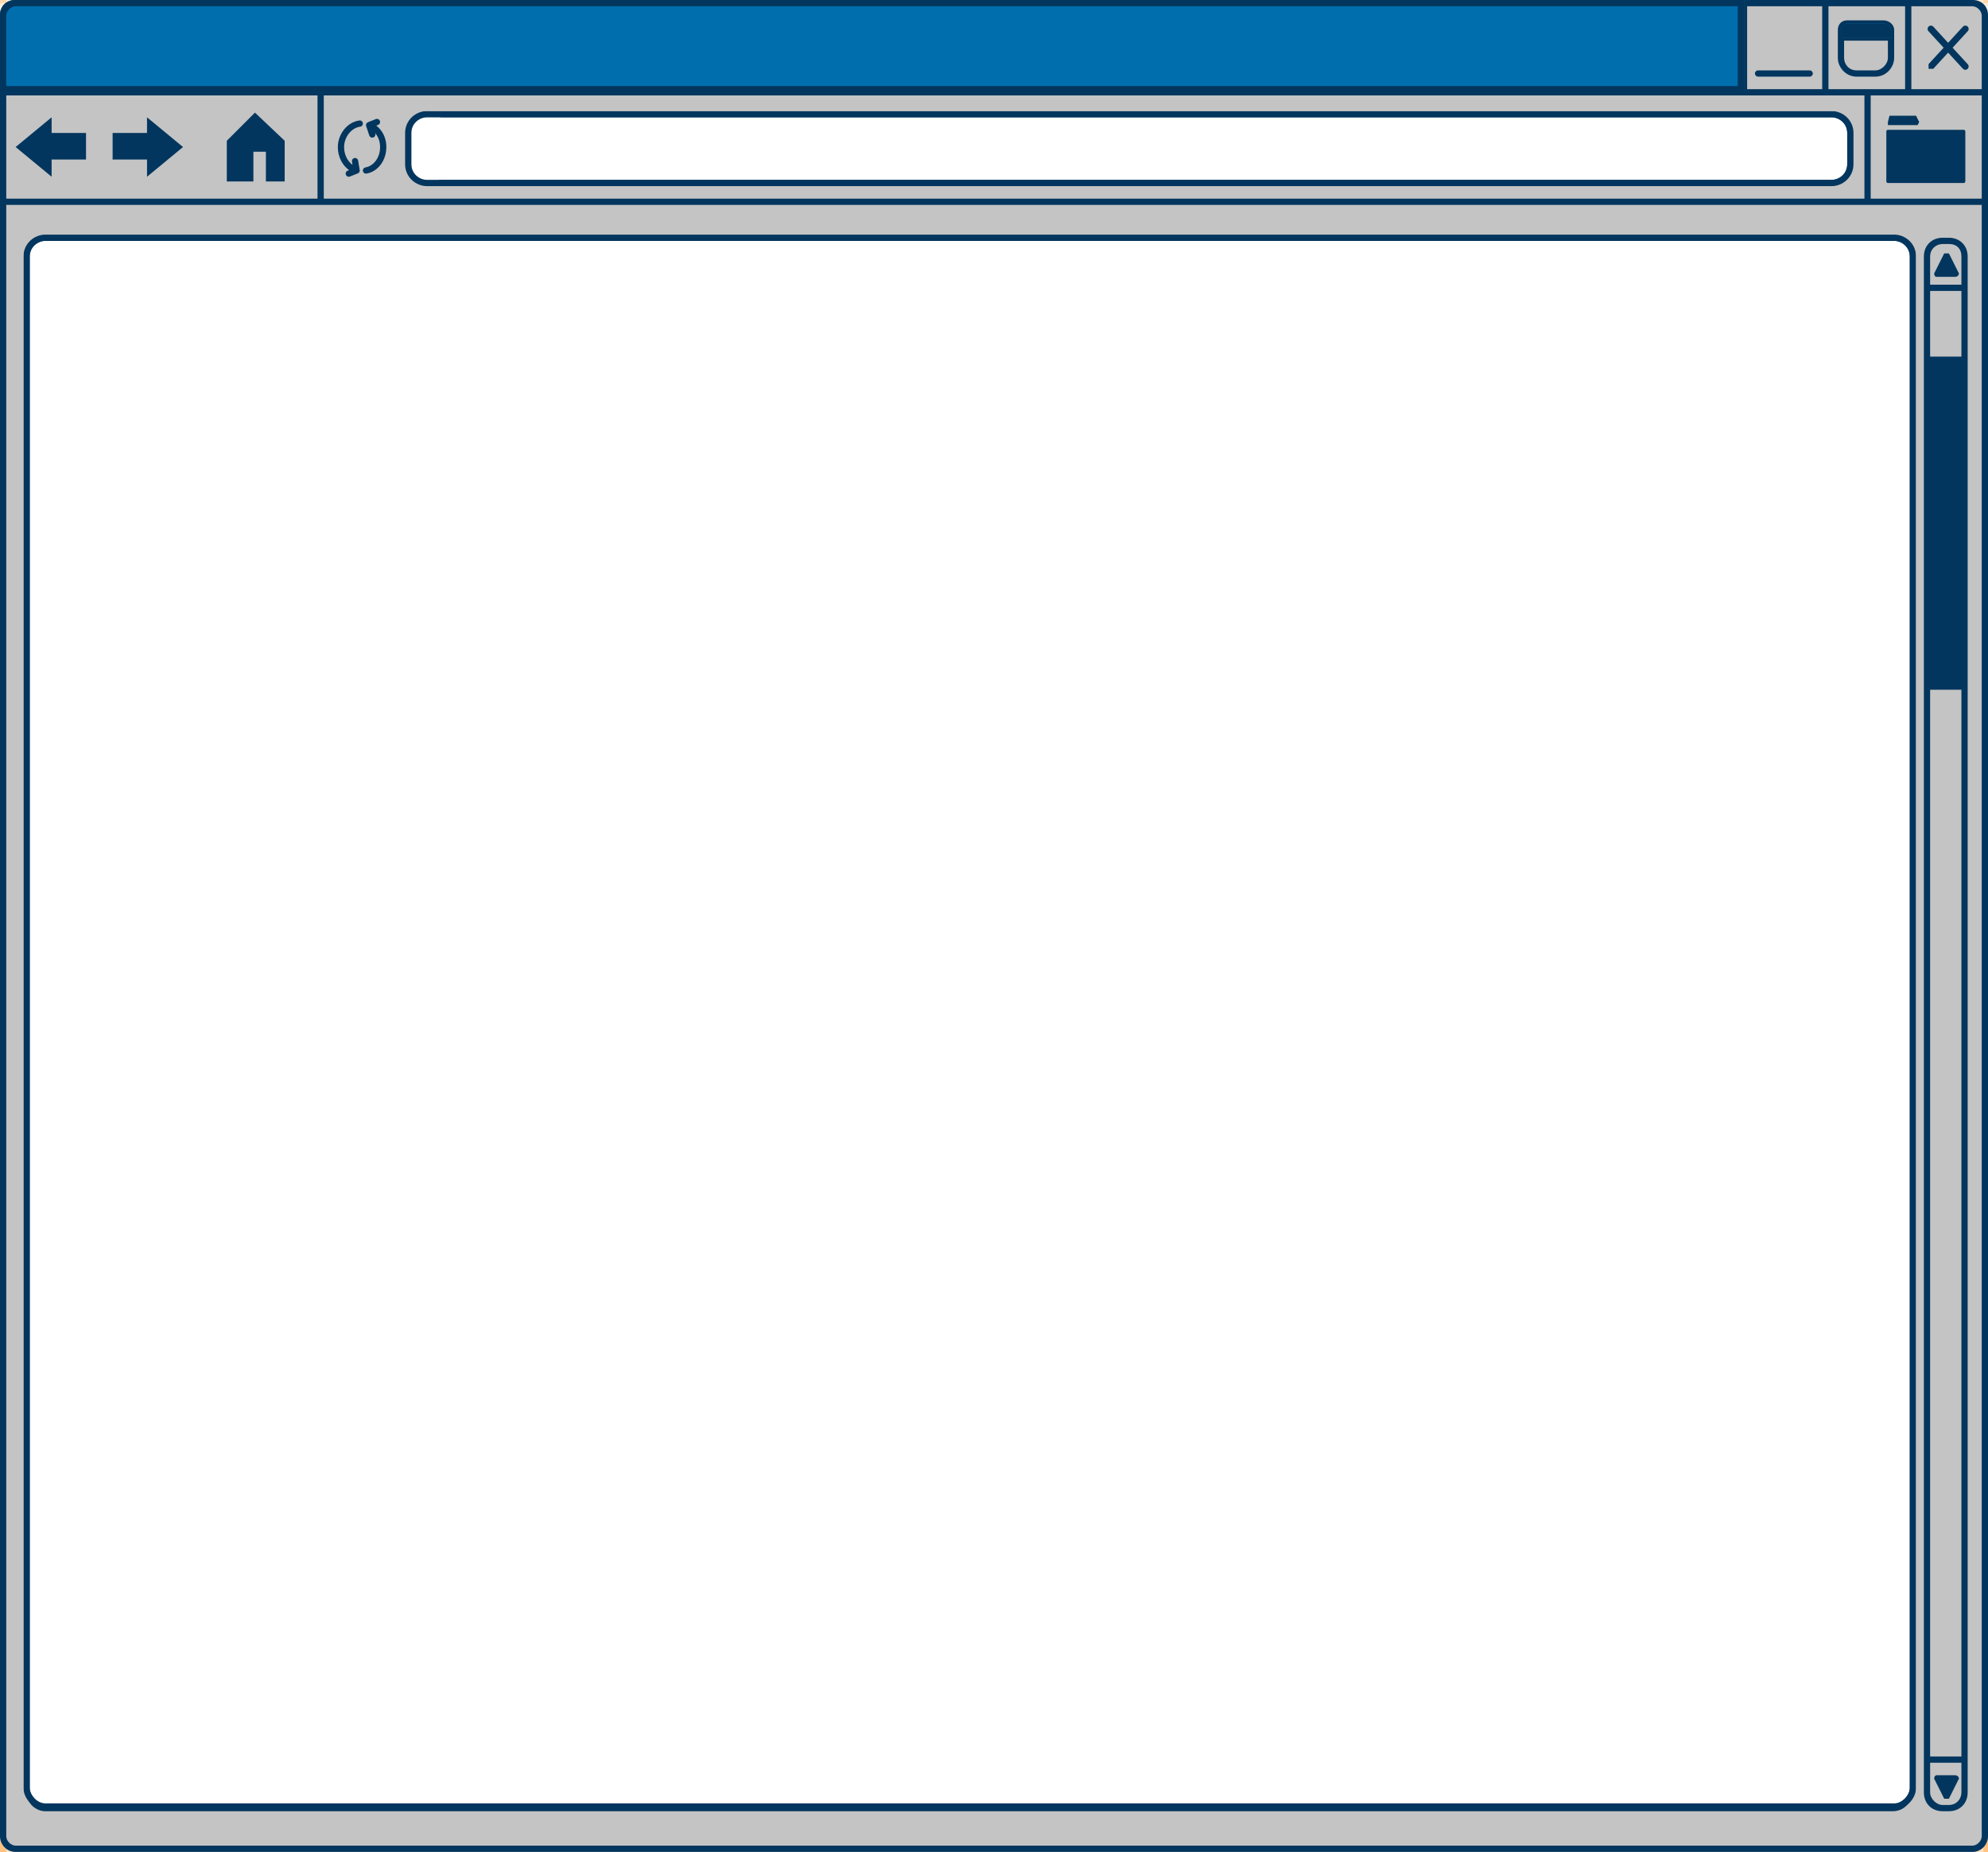
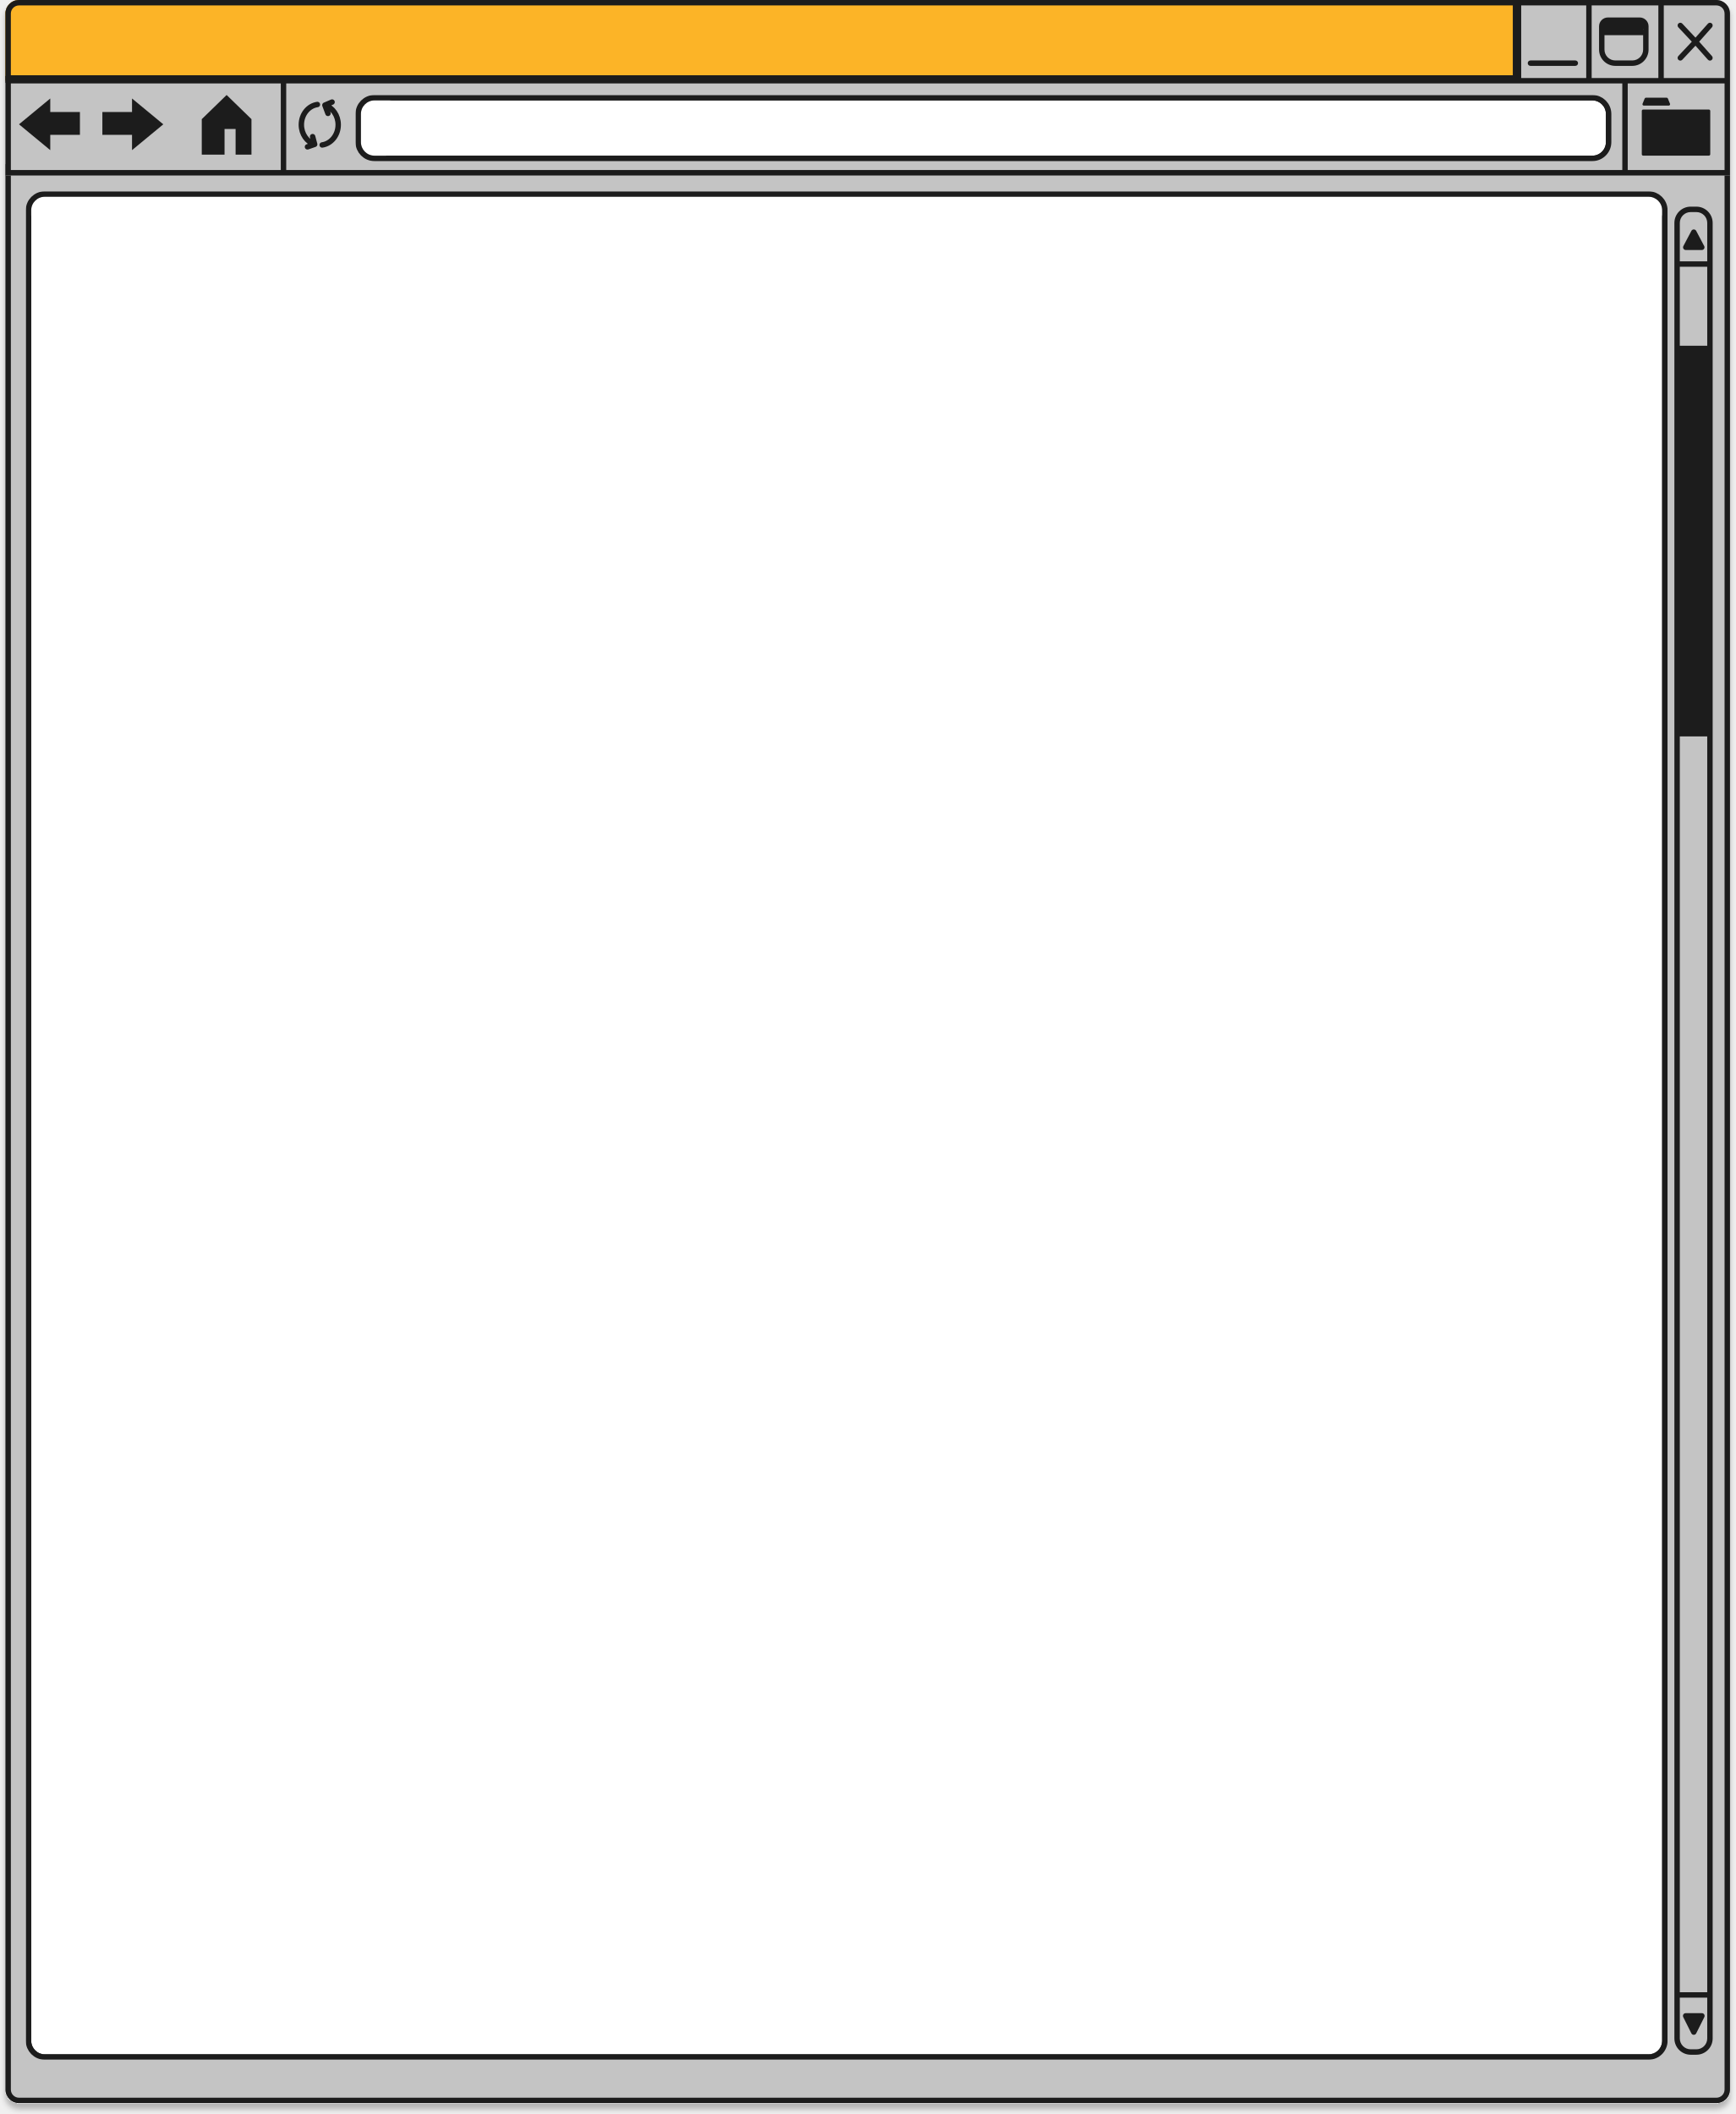
- <svg xmlns="http://www.w3.org/2000/svg" width="1271" height="1184" fill="none">
-   <path fill="#E5E5E5" d="M0 0h1271v1184H0z" />
-   <g clip-path="url(#a)">
-     <path fill="#2B99D6" d="M-84-2965h1440v5863H-84z" />
-     <path fill="url(#b)" d="M-84 4h1440v1476H-84z" />
-     <path stroke="#fff" stroke-opacity=".5" stroke-width="4" d="M636 1039V4m0 1035h-90m90 0h90M636 4h-90m90 0h90m270 0v1035M996 4h-90m90 0h90m-90 1035h-90m90 0h90M276 4v1035M276 4h-90m90 0h90m-90 1035h-90m90 0h90M96 4v1035M96 4H6m90 0h90M96 1039H6m90 0h90M456 4v1035M456 4h-90m90 0h90m-90 1035h-90m90 0h90M816 4v1035M816 4h-90m90 0h90m-90 1035h-90m90 0h90M1176 4v1035m0-1035h-90m90 0h90m-90 1035h-90m90 0h90M6 4h-90v88M6 4v1035m0 0h-90v-87M186 4v1035M366 4v1035M546 4v1035M726 4v1035M906 4v1035M1086 4v1035M1266 4h90v88m-90-88v1035m0 0h90v-90m0-427H-84m1440 0v86m0-86v-86M-84 522v-87m0 87v86m0 172h1440m-1440 0v-86m0 86v84m1440-84v84m0-84v-85m0-432H-84m1440 0v86m0-86v-83M-84 263v-86m0 86v86m1440 600v-85m0 85-1440 3m1440-88V695m0 169H-84m1440-169v-87m0 87-1440-1m1440-86V436m0 172H-84m1440-172v-87m0 87-1440-1m1440-86V180m0 169H-84m1440-169V92m0 88-1440-3m1440-85H-84m0 0v85m0 172v86m0 173v86m0 170v88" />
-     <path stroke="#fff" stroke-opacity=".5" stroke-width="4" d="M636 2073V1038m0 1035h-90m90 0h90m-90-1035h-90m90 0h90m270 0v1035m0-1035h-90m90 0h90m-90 1035h-90m90 0h90M276 1038v1035m0-1035h-90m90 0h90m-90 1035h-90m90 0h90M96 1038v1035m0-1035H6m90 0h90M96 2073H6m90 0h90m270-1035v1035m0-1035h-90m90 0h90m-90 1035h-90m90 0h90m270-1035v1035m0-1035h-90m90 0h90m-90 1035h-90m90 0h90m270-1035v1035m0-1035h-90m90 0h90m-90 1035h-90m90 0h90M6 1038h-90v88m90-88v1035m0 0h-90v-87m270-948v1035m180-1035v1035m180-1035v1035m180-1035v1035m180-1035v1035m180-1035v1035m180-1035h90v88m-90-88v1035m0 0h90v-90m0-427H-84m1440 0v86m0-86v-86m-1440 86v-87m0 87v86m0 172h1440m-1440 0v-86m0 86v84m1440-84v84m0-84v-85m0-432H-84m1440 0v86m0-86v-83m-1440 83v-86m0 86v86m1440 600v-85m0 85-1440 3m1440-88v-169m0 169H-84m1440-169v-87m0 87-1440-1m1440-86v-172m0 172H-84m1440-172v-87m0 87-1440-1m1440-86v-169m0 169H-84m1440-169v-88m0 88-1440-3m1440-85H-84m0 0v85m0 172v86m0 173v86m0 170v88" />
-     <path fill="#FED8AC" d="M-84-270h1440V4H-84z" />
-     <path stroke="#fff" stroke-opacity=".5" stroke-width="4" d="M1176-268h-90v93m90-93h90v93m-90-93v93m-270-93h-90v93m90-93h90v93m-90-93v93M1356 4h-90M-84-86V4H6m-90-90v-89H6m-90 89 90 1M6 4h90M6 4v-89M96 4h90M96 4v-89m90 89h90m-90 0v-90m90 90h90m-90 0v-89m90 89h90m-90 0v-179M456 4h90m-90 0v-90m90 90h90m-90 0v-90m90 90h90m-90 0v-90m90 90h90m-90 0v-88m90 88h90m-90 0v-90m90 90h90m-90 0v-88m90 88h90m-90 0v-90m90 90h90m-90 0v-87m90 87h90m-90 0v-87m90 87v-87M6-175v-93h90v93m-90 0v90m0-90h90M6-85h90m0 0v-90m0 90h180m-90-1v-89h90m-90 89 90 1m0 0v-90m0 90 450 1m-450-91h90m0 0v-93h90v93m-90 0h90m0 0h90m-90 0v89m90-89v-93h90v93m-90 0h90m-90 0v89m90-89v89m180-89h90m-90 0v89m90-89h90m-90 0v91m90-91h90m-90 0v89m90-89h90m-90 0v92m90-92h90m-90 0v92m90-92v92m0 0h-90m0 0h-90m0 0-90-3m90 3-180-1m0 0-90-2m90 2H726m0 0-90-2m-90 0h-90" />
-     <mask id="c" fill="#fff">
-       <path d="M0 10C0 4 4 0 10 0h1251c6 0 10 4 10 10v1164c0 5-4 10-10 10H10c-6 0-10-5-10-10V10Z" />
+ <svg xmlns="http://www.w3.org/2000/svg" width="1279" height="1558" viewBox="0 0 1279 1558" fill="none">
+   <g filter="url(#filter0_d_636_360)">
+     <mask id="path-1-inside-1_636_360" fill="white">
+       <path d="M4 121H555.5H1275V1540C1275 1545.52 1270.52 1550 1265 1550H14C8.477 1550 4 1545.52 4 1540V121Z" />
    </mask>
-     <path fill="#C4C4C4" d="M0 10C0 4 4 0 10 0h1251c6 0 10 4 10 10v1164c0 5-4 10-10 10H10c-6 0-10-5-10-10V10Z" />
-     <path fill="#02365E" d="M0 57a2 2 0 0 0 0 4v-4Zm1271 4a2 2 0 0 0 0-4v4Zm-49-61a2 2 0 0 0-4 0h4Zm-53 0a2 2 0 1 0-4 0h4Zm-52 0a2 2 0 0 0-4 0h4ZM0 127a2 2 0 0 0 0 4v-4Zm1271 4a2 2 0 0 0 0-4v4Zm-147-86a2 2 0 1 0 0 4v-4Zm33 4a2 2 0 1 0 0-4v4Zm79-32a2 2 0 0 0-3 3l3-3Zm19 27a2 2 0 1 0 3-3l-3 3Zm3-24a2 2 0 0 0-3-3l3 3Zm-25 21v3h3l-3-3Zm-13 20h51v-4h-51v4Zm2-2V0h-4v59h4Zm-57-59v59h4V0h-4Zm-50 61h52v-4h-52v4Zm2-2V0h-4v59h4ZM276 85v21h4V85h-4Zm12 33h883v-4H288v4Zm895-12V85h-4v21h4Zm-12-33H288v4h883v-4Zm-4-12h27v-4h-27v4Zm27 0h26v-4h-26v4Zm0 70h77v-4h-77v4Zm-2-72v70h4V59h-4ZM0 61h205v-4H0v4Zm205 0h910v-4H205v4ZM0 131h205v-4H0v4Zm205 0h989v-4H205v4Zm-2-72v70h4V59h-4ZM29 156h1181v-4H29v4Zm1189 8v982h4V164h-4Zm-8 990H29v4h1181v-4Zm-1189-8V164h-4v982h4Zm1221 12h4v-4h-4v4Zm4-1006h-4v4h4v-4Zm12 287V230h-4v209h4Zm-28-209v209h4V230h-4ZM1124 49h33v-4h-33v4Zm109-29 11 12 3-3-11-12-3 3Zm11 12 11 12 3-3-11-12-3 3Zm3 0 11-12-3-3-11 12 3 3Zm-60 17h12v-4h-12v4Zm17-36h-23v4h23v-4Zm-29 11v13h4V24h-4Zm36 13V24h-4v13h4Zm-34-11h32v-4h-32v4Zm34-2v-5h-4v5h4Zm-36-5v5h4v-5h-4Zm34-2h-32v4h32v-4Zm35 12-11 12 3 3 11-12-3-3Zm-14 135v20h4v-20h-4Zm0 20v46h4v-46h-4Zm28 46v-46h-4v46h4Zm0-46v-20h-4v20h4Zm-26 2h24v-4h-24v4Zm-2 253v686h4V439h-4Zm0 686v21h4v-21h-4Zm28 21v-21h-4v21h4Zm0-21V439h-4v686h4Zm-26 2h24v-4h-24v4Zm10-897v209h4V230h-4Zm10 209V230h-4v209h4Zm-16-209v209h4V230h-4Zm-4 211h3v-4h-3v4Zm3 0h3v-4h-3v4Zm3-213h-3v4h3v-4Zm-3 0h-3v4h3v-4Zm2 211V230h-4v209h4Zm7-211h-3v4h3v-4Zm-3 0h-3v4h3v-4Zm-3 213h3v-4h-3v4Zm3 0h3v-4h-3v4Zm-2-211v209h4V230h-4Zm5 211h3v-4h-3v4Zm3 0h3v-4h-3v4Zm3-213h-3v4h3v-4Zm-3 0h-3v4h3v-4Zm2 211V230h-4v209h4Zm7-211h-3v4h3v-4Zm-3 0h-3v4h3v-4Zm-3 213h3v-4h-3v4Zm3 0h3v-4h-3v4Zm-2-211v209h4V230h-4Zm-47-213c2 0 3 1 3 2h4c0-3-3-6-7-6v4Zm-5 32c7 0 12-6 12-12h-4c0 4-4 8-8 8v4Zm-12-4c-5 0-8-4-8-8h-4c0 6 5 12 12 12v-4Zm-6-32c-4 0-6 3-6 6h4l2-2v-4Zm65 143c5 0 8 3 8 8h4c0-7-5-12-12-12v4Zm0 1002c7 0 12-5 12-12h-4c0 4-3 8-8 8v4Zm-4-4c-4 0-8-4-8-8h-4c0 7 5 12 12 12v-4ZM1183 85c0-7-6-12-12-12v4c4 0 8 4 8 8h4Zm-12 33c6 0 12-6 12-12h-4c0 4-4 8-8 8v4Zm-895-12c0 6 6 12 12 12v-4c-4 0-8-4-8-8h-4Zm4-21c0-4 4-8 8-8v-4c-6 0-12 5-12 12h4Zm962 67c-7 0-12 5-12 12h4c0-5 4-8 8-8v-4Zm-24 994c0 4-3 8-8 8v4c7 0 12-5 12-12h-4Zm-1189 8c-4 0-8-4-8-8h-4c0 7 6 12 12 12v-4Zm1181-998c5 0 8 3 8 8h4c0-7-5-12-12-12v4ZM29 152c-6 0-12 5-12 12h4c0-5 4-8 8-8v-4Zm1232 1028H10v8h1251v-8ZM4 59V10h-8v49h8Zm1263-49v49h8V10h-8Zm-47-6h41v-8h-41v8Zm-53 0h53v-8h-53v8ZM10 4h1105v-8H10v8Zm1105 0h52v-8h-52v8ZM4 1174V129h-8v1045h8ZM4 129V59h-8v70h8Zm1263-70v70h8V59h-8Zm0 70v1045h8V129h-8ZM10 1180c-3 0-6-3-6-6h-8c0 8 6 14 14 14v-8ZM1275 10c0-8-6-14-14-14v8c3 0 6 3 6 6h8Zm-14 1178c8 0 14-6 14-14h-8c0 3-3 6-6 6v8ZM4 10c0-3 3-6 6-6v-8C2-4-4 2-4 10h8Z" mask="url(#c)" />
-     <path fill="#02365E" d="M1243 162h3l6 12c1 1 0 3-2 3h-12c-1 0-2-2-1-3l6-12Zm0 988h3l6-12c1-1 0-3-2-3h-12c-1 0-2 2-1 3l6 12Z" />
-     <path stroke="#02365E" stroke-linecap="round" stroke-linejoin="round" stroke-width="4" d="M236 80c5 2 9 7 9 14 0 8-5 14-11 15m2-29 2 6m-2-6 5-2m-13 31c-6-2-10-8-10-15s5-14 12-15m-2 30-1-6m1 6-5 2" />
-     <mask id="d" fill="#fff">
-       <path d="M0 10v49h1115V0H10C4 0 0 4 0 10Zm1181 5h23c3 0 5 2 5 4v5h-32v-5c0-2 2-4 4-4Z" />
+     <path d="M4 121H555.5H1275V1540C1275 1545.52 1270.52 1550 1265 1550H14C8.477 1550 4 1545.52 4 1540V121Z" fill="#C4C4C4" />
+     <path d="M4 119C2.895 119 2 119.895 2 121C2 122.105 2.895 123 4 123V119ZM1275 123C1276.1 123 1277 122.105 1277 121C1277 119.895 1276.1 119 1275 119V123ZM1197.63 123H1275V119H1197.63V123ZM4 123H208.943V119H4V123ZM208.943 123H1197.63V119H208.943V123ZM33.49 156.296H1214.21V152.296H33.49V156.296ZM1222.21 164.296V1502.32H1226.21V164.296H1222.21ZM1214.21 1510.32H33.49V1514.32H1214.21V1510.32ZM25.49 1502.32V164.296H21.49V1502.32H25.49ZM1246.02 1514.32H1250.23V1510.32H1246.02V1514.32ZM1250.23 152.296H1246.02V156.296H1250.23V152.296ZM1262.23 540.71V256.814H1258.23V540.71H1262.23ZM1234.02 256.814V540.71H1238.02V256.814H1234.02ZM1234.02 164.296V194.603H1238.02V164.296H1234.02ZM1234.02 194.603V256.814H1238.02V194.603H1234.02ZM1262.23 256.814V194.603H1258.23V256.814H1262.23ZM1262.23 194.603V164.296H1258.23V194.603H1262.23ZM1236.02 196.603H1260.23V192.603H1236.02V196.603ZM1234.02 540.71V1470.26H1238.02V540.71H1234.02ZM1234.02 1470.26V1502.32H1238.02V1470.26H1234.02ZM1262.23 1502.32V1470.26H1258.23V1502.32H1262.23ZM1262.23 1470.26V540.71H1258.23V1470.26H1262.23ZM1236.02 1472.26H1260.23V1468.26H1236.02V1472.26ZM1246.13 256.814V540.71H1250.13V256.814H1246.13ZM1256.18 540.71V256.814H1252.18V540.71H1256.18ZM1240.07 256.814V540.71H1244.07V256.814H1240.07ZM1236.02 542.71H1239.05V538.71H1236.02V542.71ZM1239.05 542.71H1242.07V538.71H1239.05V542.71ZM1242.07 254.814H1239.05V258.814H1242.07V254.814ZM1239.05 254.814H1236.02V258.814H1239.05V254.814ZM1241.05 540.71V256.814H1237.05V540.71H1241.05ZM1248.13 254.814H1245.1V258.814H1248.13V254.814ZM1245.1 254.814H1242.07V258.814H1245.1V254.814ZM1242.07 542.71H1245.1V538.71H1242.07V542.71ZM1245.1 542.71H1248.13V538.71H1245.1V542.71ZM1243.1 256.814V540.71H1247.1V256.814H1243.1ZM1248.13 542.71H1251.15V538.71H1248.13V542.71ZM1251.15 542.71H1254.18V538.71H1251.15V542.71ZM1254.18 254.814H1251.15V258.814H1254.18V254.814ZM1251.15 254.814H1248.13V258.814H1251.15V254.814ZM1253.15 540.71V256.814H1249.15V540.71H1253.15ZM1260.23 254.814H1257.21V258.814H1260.23V254.814ZM1257.21 254.814H1254.18V258.814H1257.21V254.814ZM1254.18 542.71H1257.21V538.71H1254.18V542.71ZM1257.21 542.71H1260.23V538.71H1257.21V542.71ZM1255.21 256.814V540.71H1259.21V256.814H1255.21ZM1250.23 1514.32C1256.86 1514.32 1262.23 1508.95 1262.23 1502.32H1258.23C1258.23 1506.74 1254.65 1510.32 1250.23 1510.32V1514.32ZM1246.02 1510.32C1241.6 1510.32 1238.02 1506.74 1238.02 1502.32H1234.02C1234.02 1508.95 1239.39 1514.32 1246.02 1514.32V1510.32ZM1246.02 152.296C1239.39 152.296 1234.02 157.669 1234.02 164.296H1238.02C1238.02 159.878 1241.6 156.296 1246.02 156.296V152.296ZM33.49 1510.32C29.072 1510.32 25.49 1506.74 25.49 1502.32H21.49C21.49 1508.95 26.863 1514.32 33.49 1514.32V1510.32ZM33.49 152.296C26.863 152.296 21.49 157.669 21.49 164.296H25.49C25.49 159.878 29.072 156.296 33.49 156.296V152.296ZM1222.21 1502.32C1222.21 1506.74 1218.63 1510.32 1214.21 1510.32V1514.32C1220.83 1514.32 1226.21 1508.95 1226.21 1502.32H1222.21ZM1214.21 156.296C1218.63 156.296 1222.21 159.878 1222.21 164.296H1226.21C1226.21 157.669 1220.83 152.296 1214.21 152.296V156.296ZM1250.23 156.296C1254.65 156.296 1258.23 159.878 1258.23 164.296H1262.23C1262.23 157.669 1256.86 152.296 1250.23 152.296V156.296ZM4 121V117C1.791 117 0 118.791 0 121H4ZM1275 121H1279C1279 118.791 1277.21 117 1275 117V121ZM1265 1546H14V1554H1265V1546ZM8 1540V121H0V1540H8ZM1271 121V1540H1279V121H1271ZM4 125H555.5V117H4V125ZM555.5 125H1275V117H555.5V125ZM14 1546C10.686 1546 8 1543.31 8 1540H0C0 1547.73 6.268 1554 14 1554V1546ZM1265 1554C1272.73 1554 1279 1547.73 1279 1540H1271C1271 1543.31 1268.31 1546 1265 1546V1554Z" fill="#1C1C1C" mask="url(#path-1-inside-1_636_360)" />
+     <path d="M1246.55 170.153C1247.3 168.731 1249.34 168.731 1250.09 170.153L1255.99 181.332C1256.69 182.664 1255.72 184.266 1254.22 184.266H1242.42C1240.91 184.266 1239.95 182.664 1240.65 181.332L1246.55 170.153Z" fill="#1C1C1C" />
+     <path d="M1246.53 1498.54C1247.27 1500.01 1249.37 1500.01 1250.11 1498.54L1256.09 1486.58C1256.75 1485.25 1255.79 1483.68 1254.3 1483.68H1242.34C1240.85 1483.68 1239.88 1485.25 1240.55 1486.58L1246.53 1498.54Z" fill="#1C1C1C" />
+     <mask id="path-5-outside-2_636_360" maskUnits="userSpaceOnUse" x="19" y="141" width="1210" height="1377" fill="black">
+       <rect fill="white" x="19" y="141" width="1210" height="1377" />
+       <path d="M1215 145H33.001C27.478 145 23 149.477 23 155L23 1504C23 1509.52 27.477 1514 33 1514H624H1215C1220.52 1514 1225 1509.52 1225 1504L1225 155C1225 149.477 1220.52 145 1215 145Z" />
    </mask>
-     <path fill="#006EAD" d="M0 10v49h1115V0H10C4 0 0 4 0 10Zm1181 5h23c3 0 5 2 5 4v5h-32v-5c0-2 2-4 4-4Z" />
-     <path fill="#02365E" d="M1269 10v49h4V10h-4Zm-49-8h41v-4h-41v4Zm-53 0h53v-4h-53v4Zm-52 59h52v-4h-52v4Zm0-59h52v-4h-52v4ZM2 895V129h-4v766h4Zm0-766V59h-4v70h4Zm1267-70v70h4V59h-4Zm-102 2h27v-4h-27v4Zm27 0h26v-4h-26v4Zm-70-12h33v-4h-33v4Zm107-33 13 16 3-3-13-15-3 2Zm13 16 14 16 3-3-14-16-3 3Zm3 0 14-16-3-2-14 15 3 3Zm-3-3-13 16 3 3 13-16-3-3Zm-69-5v23h4V24h-4Zm36 23V24h-4v23h4Zm-2-30h-32v4h32v-4Zm64-7c0-7-5-12-12-12v4c4 0 8 4 8 8h4ZM0 59h-4v4h4v-4Zm1115 0v4h4v-4h-4Zm0-59h4v-4h-4v4Zm62 24h-4v4h4v-4Zm32 0v4h4v-4h-4ZM4 59V10h-8v49h8Zm6-55h1105v-8H10v8Zm1109 55V0h-8v59h8ZM0 63h205v-8H0v8Zm205 0h910v-8H205v8Zm999-52h-23v8h23v-8Zm-27 17h32v-8h-32v8Zm36-4v-5h-8v5h8Zm-40-5v5h8v-5h-8Zm8-8c-5 0-8 4-8 8h8v-8Zm23 8h9c0-4-4-8-9-8v8ZM4 10c0-3 3-6 6-6v-8C2-4-4 2-4 10h8Z" mask="url(#d)" />
-     <mask id="e" width="1210" height="1086" x="15" y="71" fill="#000" maskUnits="userSpaceOnUse">
-       <path fill="#fff" d="M15 71h1210v1086H15z" />
-       <path d="M263 105V85c0-6 5-10 10-10h898c5 0 10 4 10 10v20c0 6-5 10-10 10H273c-5 0-10-4-10-10Zm948 49H29c-5 0-10 4-10 10v979c0 5 5 10 10 10h1182c5 0 10-5 10-10V164c0-6-5-10-10-10Z" />
+     <path d="M1215 145H33.001C27.478 145 23 149.477 23 155L23 1504C23 1509.52 27.477 1514 33 1514H624H1215C1220.52 1514 1225 1509.52 1225 1504L1225 155C1225 149.477 1220.52 145 1215 145Z" fill="white" />
+     <path d="M1215 145H33.001C27.478 145 23 149.477 23 155L23 1504C23 1509.52 27.477 1514 33 1514H624H1215C1220.52 1514 1225 1509.52 1225 1504L1225 155C1225 149.477 1220.52 145 1215 145Z" stroke="#1C1C1C" stroke-width="8" mask="url(#path-5-outside-2_636_360)" />
+     <mask id="path-6-inside-3_636_360" fill="white">
+       <path d="M4 59.485V10C4 4.477 8.477 0 14 0H1119.08H1171.05H1224.21H1265C1270.52 0 1275 4.477 1275 10V59.485V129.316H1197.63H208.943H4V59.485Z" />
    </mask>
-     <path fill="#fff" d="M263 105V85c0-6 5-10 10-10h898c5 0 10 4 10 10v20c0 6-5 10-10 10H273c-5 0-10-4-10-10Zm948 49H29c-5 0-10 4-10 10v979c0 5 5 10 10 10h1182c5 0 10-5 10-10V164c0-6-5-10-10-10Z" />
-     <path stroke="#02365E" stroke-width="8" d="M263 105V85c0-6 5-10 10-10h898c5 0 10 4 10 10v20c0 6-5 10-10 10H273c-5 0-10-4-10-10Zm948 49H29c-5 0-10 4-10 10v979c0 5 5 10 10 10h1182c5 0 10-5 10-10V164c0-6-5-10-10-10Z" mask="url(#e)" />
-     <path fill="#02365E" fill-rule="evenodd" d="m94 113 23-19-23-19v10H72v17h22v11Zm-61 0L10 94l23-19v10h22v17H33v11Zm130-41 19 18v26h-12V97h-8v19h-17V90l18-18Z" clip-rule="evenodd" />
-     <rect width="50.5" height="34" x="1206" y="83" fill="#02365E" rx="1" />
-     <path fill="#02365E" d="M1208 74h17l2 4-1 2h-19v-2l1-4Z" />
+     <path d="M4 59.485V10C4 4.477 8.477 0 14 0H1119.08H1171.05H1224.21H1265C1270.52 0 1275 4.477 1275 10V59.485V129.316H1197.63H208.943H4V59.485Z" fill="#C4C4C4" />
+     <path d="M4 57.485C2.895 57.485 2 58.381 2 59.485C2 60.59 2.895 61.485 4 61.485V57.485ZM1275 61.485C1276.1 61.485 1277 60.59 1277 59.485C1277 58.381 1276.1 57.485 1275 57.485V61.485ZM1226.21 0C1226.21 -1.105 1225.31 -2 1224.21 -2C1223.1 -2 1222.21 -1.105 1222.21 0H1226.21ZM1173.05 0C1173.05 -1.105 1172.16 -2 1171.05 -2C1169.95 -2 1169.05 -1.105 1169.05 0H1173.05ZM1121.08 0C1121.08 -1.105 1120.18 -2 1119.08 -2C1117.97 -2 1117.08 -1.105 1117.08 0H1121.08ZM1195.63 129.316C1195.63 130.421 1196.53 131.316 1197.63 131.316C1198.73 131.316 1199.63 130.421 1199.63 129.316H1195.63ZM206.943 129.316C206.943 130.421 207.838 131.316 208.943 131.316C210.047 131.316 210.943 130.421 210.943 129.316H206.943ZM1127.94 44.554C1126.83 44.554 1125.94 45.449 1125.94 46.554C1125.94 47.658 1126.83 48.554 1127.94 48.554V44.554ZM1161.01 48.554C1162.12 48.554 1163.01 47.658 1163.01 46.554C1163.01 45.449 1162.12 44.554 1161.01 44.554V48.554ZM1239.84 17.383C1239.08 16.577 1237.82 16.537 1237.01 17.292C1236.21 18.048 1236.17 19.314 1236.92 20.119L1239.84 17.383ZM1258.74 44.003C1259.47 44.829 1260.74 44.903 1261.56 44.169C1262.39 43.435 1262.46 42.171 1261.73 41.346L1258.74 44.003ZM1261.73 20.079C1262.46 19.254 1262.39 17.99 1261.56 17.256C1260.74 16.522 1259.47 16.597 1258.74 17.422L1261.73 20.079ZM1236.92 41.306C1236.17 42.111 1236.21 43.377 1237.01 44.133C1237.82 44.889 1239.08 44.848 1239.84 44.043L1236.92 41.306ZM1224.21 61.485H1275V57.485H1224.21V61.485ZM1226.21 59.485V0H1222.21V59.485H1226.21ZM1169.05 0V59.485H1173.05V0H1169.05ZM1119.08 61.485H1171.05V57.485H1119.08V61.485ZM1121.08 59.485V0H1117.08V59.485H1121.08ZM280.179 85.003V105.738H284.179V85.003H280.179ZM292.179 117.738H1174.64V113.738H292.179V117.738ZM1186.64 105.738V85.003H1182.64V105.738H1186.64ZM1174.64 73.003H292.179V77.003H1174.64V73.003ZM1171.05 61.485H1197.63V57.485H1171.05V61.485ZM1197.63 61.485H1224.21V57.485H1197.63V61.485ZM1195.63 59.485V129.316H1199.63V59.485H1195.63ZM4 61.485H208.943V57.485H4V61.485ZM208.943 61.485H1119.08V57.485H208.943V61.485ZM206.943 59.485V129.316H210.943V59.485H206.943ZM1127.94 48.554H1161.01V44.554H1127.94V48.554ZM1236.92 20.119L1248.15 32.081L1251.06 29.344L1239.84 17.383L1236.92 20.119ZM1248.11 32.041L1258.74 44.003L1261.73 41.346L1251.1 29.384L1248.11 32.041ZM1251.1 32.041L1261.73 20.079L1258.74 17.422L1248.11 29.384L1251.1 32.041ZM1190.5 48.554H1202.99V44.554H1190.5V48.554ZM1208.46 12.871H1185.03V16.871H1208.46V12.871ZM1178.5 23.924V36.554H1182.5V23.924H1178.5ZM1214.99 36.554V23.924H1210.99V36.554H1214.99ZM1180.5 25.924H1212.99V21.924H1180.5V25.924ZM1214.99 23.924V19.397H1210.99V23.924H1214.99ZM1178.5 19.397V23.924H1182.5V19.397H1178.5ZM1212.99 17.397H1180.5V21.397H1212.99V17.397ZM1248.15 29.344L1236.92 41.306L1239.84 44.043L1251.06 32.081L1248.15 29.344ZM1208.46 16.871C1209.85 16.871 1210.99 18.002 1210.99 19.397H1214.99C1214.99 15.793 1212.06 12.871 1208.46 12.871V16.871ZM1202.99 48.554C1209.61 48.554 1214.99 43.181 1214.99 36.554H1210.99C1210.99 40.972 1207.4 44.554 1202.99 44.554V48.554ZM1190.5 44.554C1186.08 44.554 1182.5 40.972 1182.5 36.554H1178.5C1178.5 43.181 1183.87 48.554 1190.5 48.554V44.554ZM1185.03 12.871C1181.42 12.871 1178.5 15.793 1178.5 19.397H1182.5C1182.5 18.002 1183.63 16.871 1185.03 16.871V12.871ZM1186.64 85.003C1186.64 78.376 1181.26 73.003 1174.64 73.003V77.003C1179.05 77.003 1182.64 80.585 1182.64 85.003H1186.64ZM1174.64 117.738C1181.26 117.738 1186.64 112.365 1186.64 105.738H1182.64C1182.64 110.156 1179.05 113.738 1174.64 113.738V117.738ZM280.179 105.738C280.179 112.365 285.551 117.738 292.179 117.738V113.738C287.761 113.738 284.179 110.156 284.179 105.738H280.179ZM284.179 85.003C284.179 80.585 287.761 77.003 292.179 77.003V73.003C285.551 73.003 280.179 78.376 280.179 85.003H284.179ZM4 129.316H0C0 131.525 1.791 133.316 4 133.316L4 129.316ZM1275 129.316V133.316C1277.21 133.316 1279 131.525 1279 129.316H1275ZM8 59.485V10H0V59.485H8ZM1271 10V59.485H1279V10H1271ZM1224.21 4H1265V-4H1224.21V4ZM1171.05 4H1224.21V-4H1171.05V4ZM14 4H1119.08V-4H14V4ZM1119.08 4H1171.05V-4H1119.08V4ZM8 129.316V59.485H0V129.316H8ZM1271 59.485V129.316H1279V59.485H1271ZM1197.63 133.316H1275V125.316H1197.63V133.316ZM4 133.316H208.943V125.316H4V133.316ZM208.943 133.316H1197.63V125.316H208.943V133.316ZM1279 10C1279 2.268 1272.73 -4 1265 -4V4C1268.31 4 1271 6.686 1271 10H1279ZM8 10C8 6.686 10.686 4 14 4V-4C6.268 -4 0 2.268 0 10H8Z" fill="#1C1C1C" mask="url(#path-6-inside-3_636_360)" />
+     <mask id="path-8-inside-4_636_360" fill="white">
+       <path d="M4 10V59.464H208.943H1119.08V0H14C8.477 0 4 4.477 4 10Z" />
+     </mask>
+     <path d="M4 10V59.464H208.943H1119.08V0H14C8.477 0 4 4.477 4 10Z" fill="#FCB427" />
+     <path d="M1273 10V59.464H1277V10H1273ZM1224.21 2H1265V-2H1224.21V2ZM1171.05 2H1224.21V-2H1171.05V2ZM1119.08 61.464H1171.05V57.464H1119.08V61.464ZM1119.08 2H1171.05V-2H1119.08V2ZM6 129.27V59.464H2V129.27H6ZM1273 59.464V129.27H1277V59.464H1273ZM1171.05 61.464H1197.63V57.464H1171.05V61.464ZM1197.63 61.464H1224.21V57.464H1197.63V61.464ZM1127.94 48.537H1161.01V44.537H1127.94V48.537ZM1234.5 16.168L1248.09 32.004L1251.12 29.399L1237.54 13.564L1234.5 16.168ZM1248.09 32.004L1261.67 47.84L1264.71 45.235L1251.12 29.399L1248.09 32.004ZM1251.12 32.004L1264.71 16.168L1261.67 13.564L1248.09 29.399L1251.12 32.004ZM1248.09 29.399L1234.5 45.235L1237.54 47.84L1251.12 32.004L1248.09 29.399ZM1277 10C1277 3.373 1271.63 -2 1265 -2V2C1269.42 2 1273 5.582 1273 10H1277ZM4 59.464H0V63.464H4V59.464ZM1119.08 59.464V63.464H1123.08V59.464H1119.08ZM1119.08 0H1123.08V-4H1119.08V0ZM8 59.464V10H0V59.464H8ZM14 4H1119.08V-4H14V4ZM1123.08 59.464V0H1115.08V59.464H1123.08ZM4 63.464H208.943V55.464H4V63.464ZM208.943 63.464H1119.08V55.464H208.943V63.464ZM8 10C8 6.686 10.686 4 14 4V-4C6.268 -4 0 2.268 0 10H8Z" fill="#1C1C1C" mask="url(#path-8-inside-4_636_360)" />
+     <path d="M239.449 77.485C245.115 79.294 249.259 85.076 249.259 91.93C249.259 99.567 244.112 105.874 237.447 106.835M239.449 77.485L241.713 83.578M239.449 77.485L244.731 75.227M231.903 106.374C226.236 104.565 222.092 98.783 222.092 91.93C222.092 84.292 227.239 77.985 233.904 77.024M231.903 106.374L230.393 100.698M231.903 106.374L226.62 108.215" stroke="#1C1C1C" stroke-width="4" stroke-linecap="round" stroke-linejoin="round" />
+     <path fill-rule="evenodd" clip-rule="evenodd" d="M97.305 110.649L120.346 91.617L97.305 72.585V82.568H75.444V99.373H97.305V110.649Z" fill="#1C1C1C" />
+     <path fill-rule="evenodd" clip-rule="evenodd" d="M37.042 110.649L14 91.617L37.042 72.585V82.568H58.902V99.373H37.042V110.649Z" fill="#1C1C1C" />
+     <path fill-rule="evenodd" clip-rule="evenodd" d="M167.02 70L185.335 87.81H185.335V87.81L185.335 87.811H185.335V113.969H173.634V95.046H165.494V113.969H148.705V87.81H148.706L167.02 70Z" fill="#1C1C1C" />
+     <mask id="path-14-outside-5_636_360" maskUnits="userSpaceOnUse" x="262" y="70" width="926" height="49" fill="black">
+       <rect fill="white" x="262" y="70" width="926" height="49" />
+       <path d="M266 104.733V84C266 78.477 270.477 74 276 74H1173.55C1179.07 74 1183.55 78.477 1183.55 84V104.733C1183.55 110.255 1179.07 114.733 1173.55 114.733H276C270.477 114.733 266 110.255 266 104.733Z" />
+     </mask>
+     <path d="M266 104.733V84C266 78.477 270.477 74 276 74H1173.55C1179.07 74 1183.55 78.477 1183.55 84V104.733C1183.55 110.255 1179.07 114.733 1173.55 114.733H276C270.477 114.733 266 110.255 266 104.733Z" fill="white" />
+     <path d="M266 104.733V84C266 78.477 270.477 74 276 74H1173.55C1179.07 74 1183.55 78.477 1183.55 84V104.733C1183.55 110.255 1179.07 114.733 1173.55 114.733H276C270.477 114.733 266 110.255 266 104.733Z" stroke="#1C1C1C" stroke-width="8" mask="url(#path-14-outside-5_636_360)" />
+     <rect x="1210" y="80.732" width="50.452" height="33.958" rx="1" fill="#1C1C1C" />
+     <path d="M1212.12 72.623C1212.27 72.246 1212.64 72 1213.04 72H1228.3C1228.71 72 1229.07 72.246 1229.23 72.623L1230.78 76.444C1231.05 77.102 1230.57 77.821 1229.86 77.821H1211.49C1210.78 77.821 1210.29 77.102 1210.56 76.444L1212.12 72.623Z" fill="#1C1C1C" />
+     <rect x="1182" y="16" width="29" height="7" fill="#1C1C1C" />
+     <rect x="4" y="56" width="1117" height="5" fill="#1C1C1C" />
+     <rect x="1115" width="6" height="57" fill="#1C1C1C" />
  </g>
  <defs>
-     <linearGradient id="b" x1="636" x2="636" y1="4" y2="2036.8" gradientUnits="userSpaceOnUse">
-       <stop stop-color="#FED9AF" />
-       <stop offset="1" stop-color="#FFB260" />
-     </linearGradient>
-     <clipPath id="a">
-       <path fill="#fff" d="M0 0h1440v5863H0z" transform="translate(-84 -2965)" />
-     </clipPath>
+     <filter id="filter0_d_636_360" x="0" y="0" width="1279" height="1558" filterUnits="userSpaceOnUse" color-interpolation-filters="sRGB">
+       <feFlood flood-opacity="0" result="BackgroundImageFix" />
+       <feColorMatrix in="SourceAlpha" type="matrix" values="0 0 0 0 0 0 0 0 0 0 0 0 0 0 0 0 0 0 127 0" result="hardAlpha" />
+       <feOffset dy="4" />
+       <feGaussianBlur stdDeviation="2" />
+       <feComposite in2="hardAlpha" operator="out" />
+       <feColorMatrix type="matrix" values="0 0 0 0 0 0 0 0 0 0 0 0 0 0 0 0 0 0 0.25 0" />
+       <feBlend mode="normal" in2="BackgroundImageFix" result="effect1_dropShadow_636_360" />
+       <feBlend mode="normal" in="SourceGraphic" in2="effect1_dropShadow_636_360" result="shape" />
+     </filter>
  </defs>
</svg>
